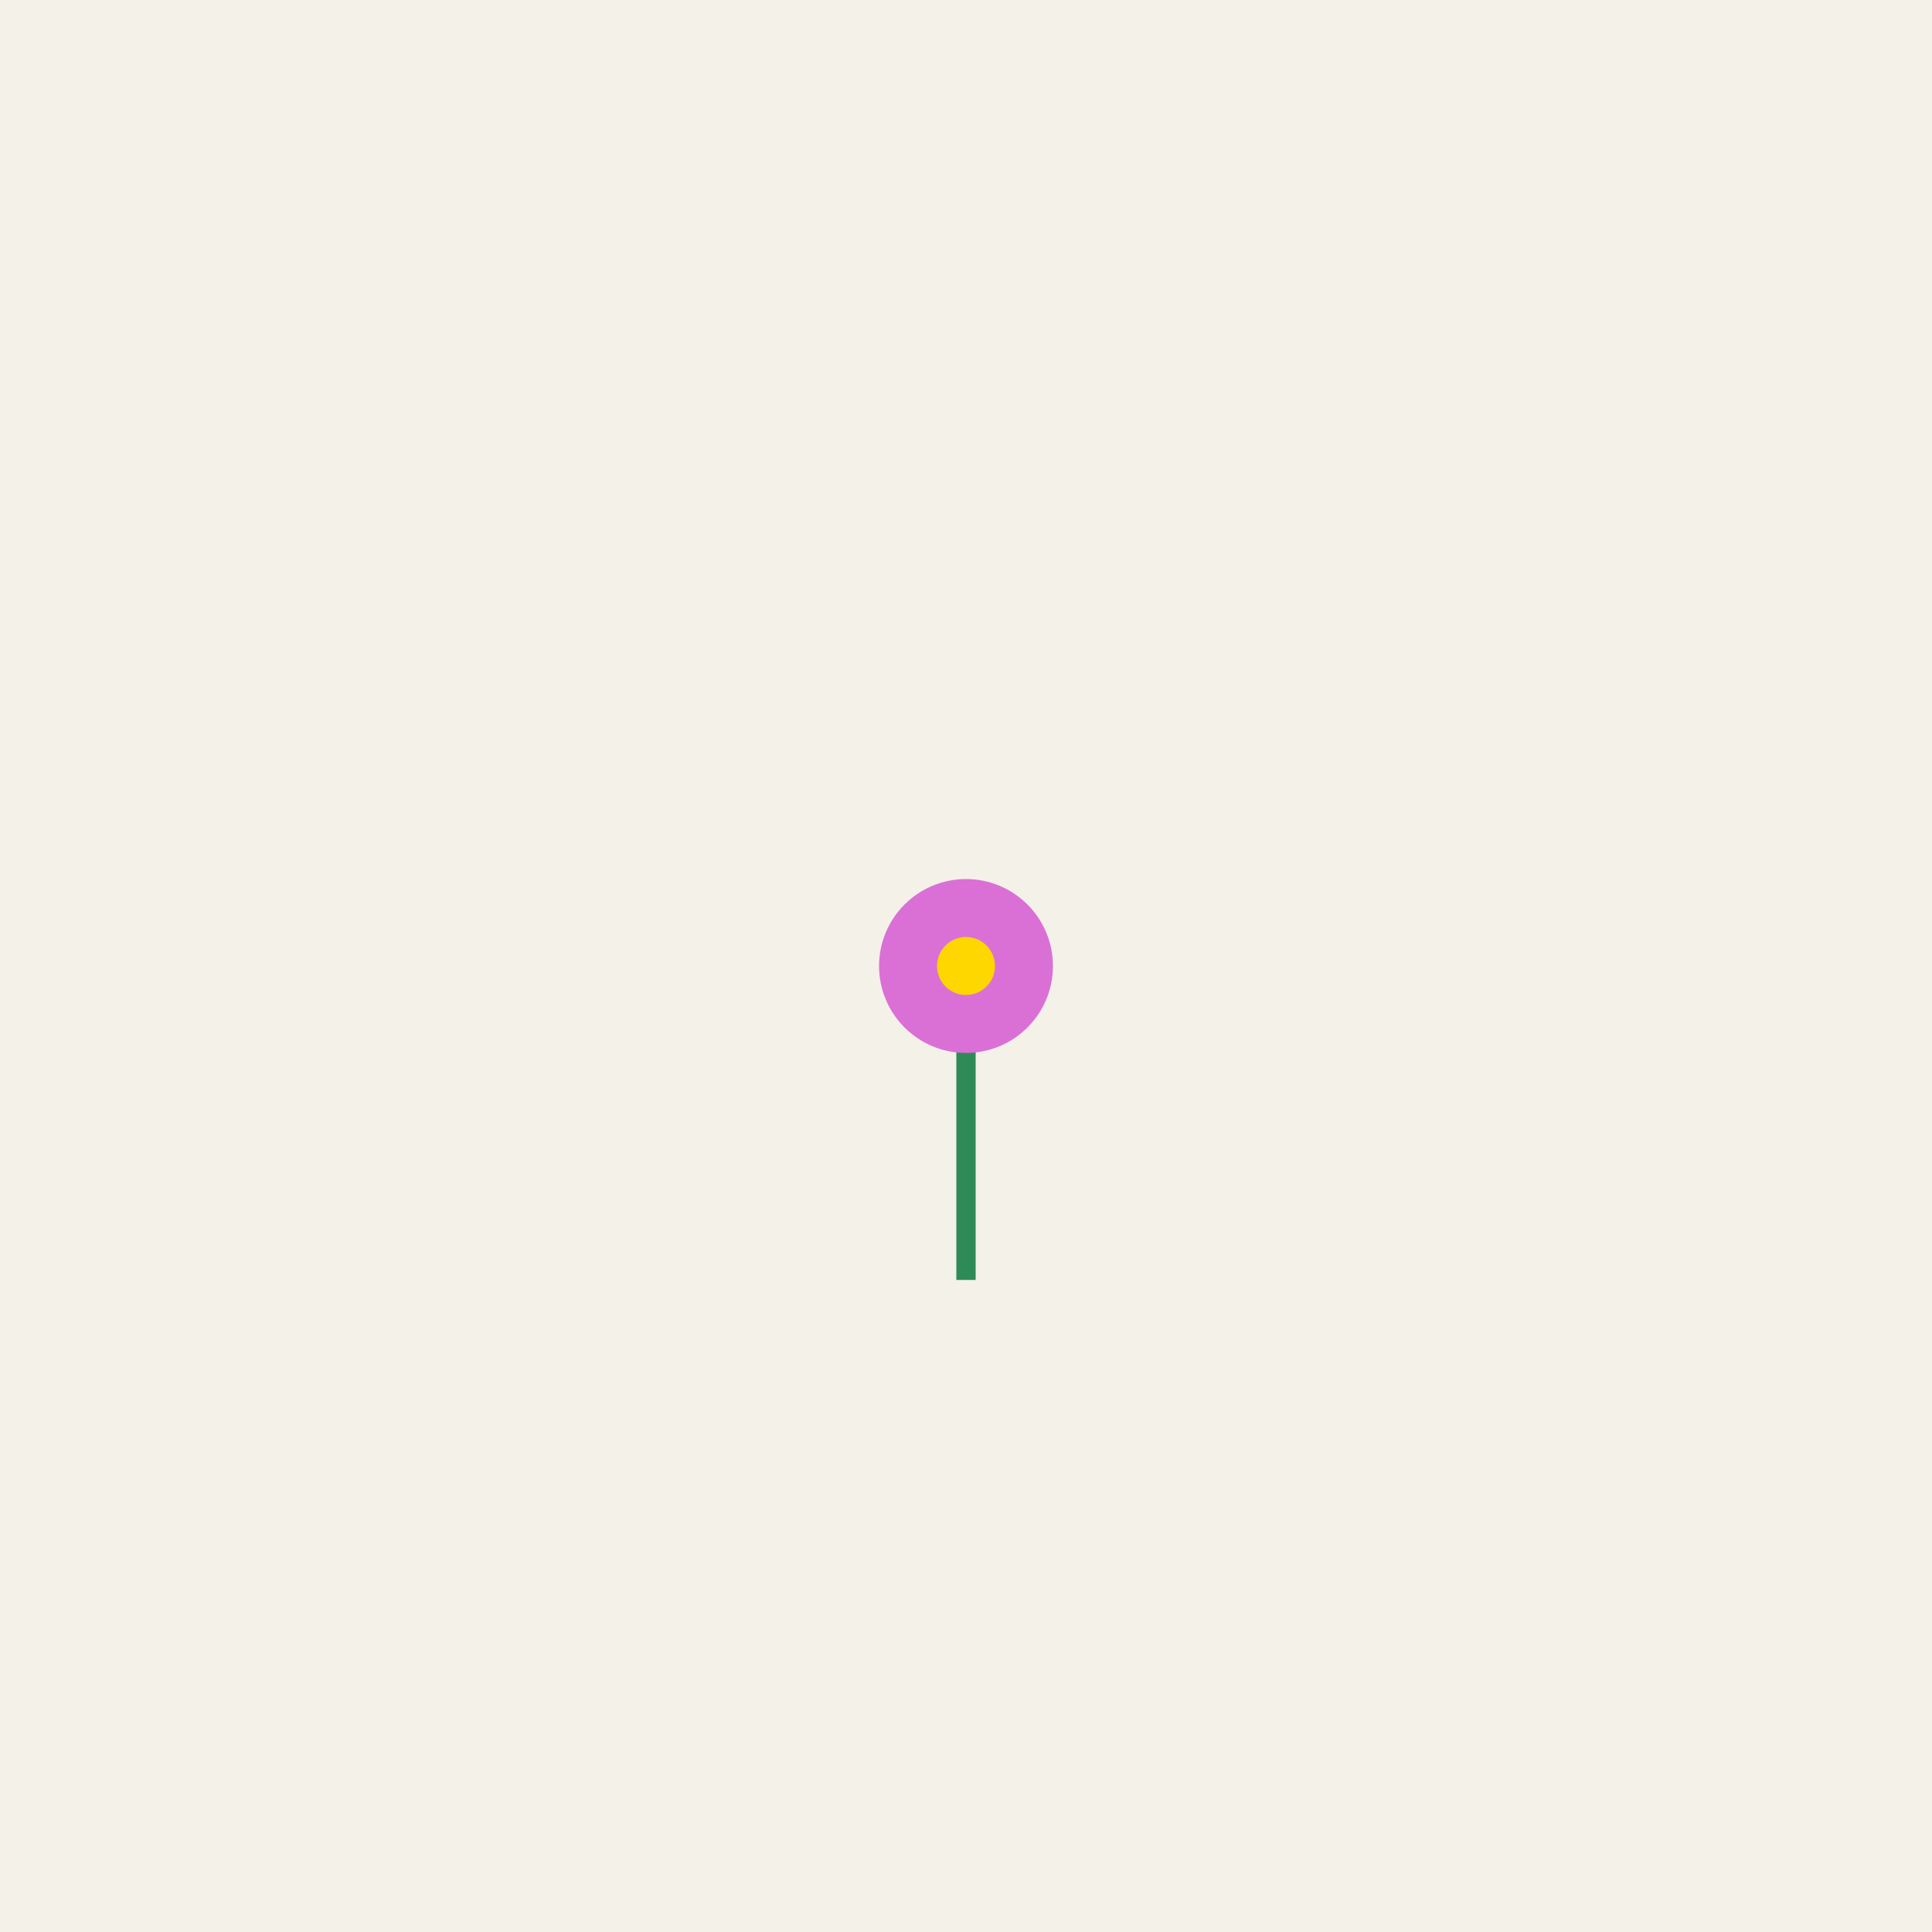
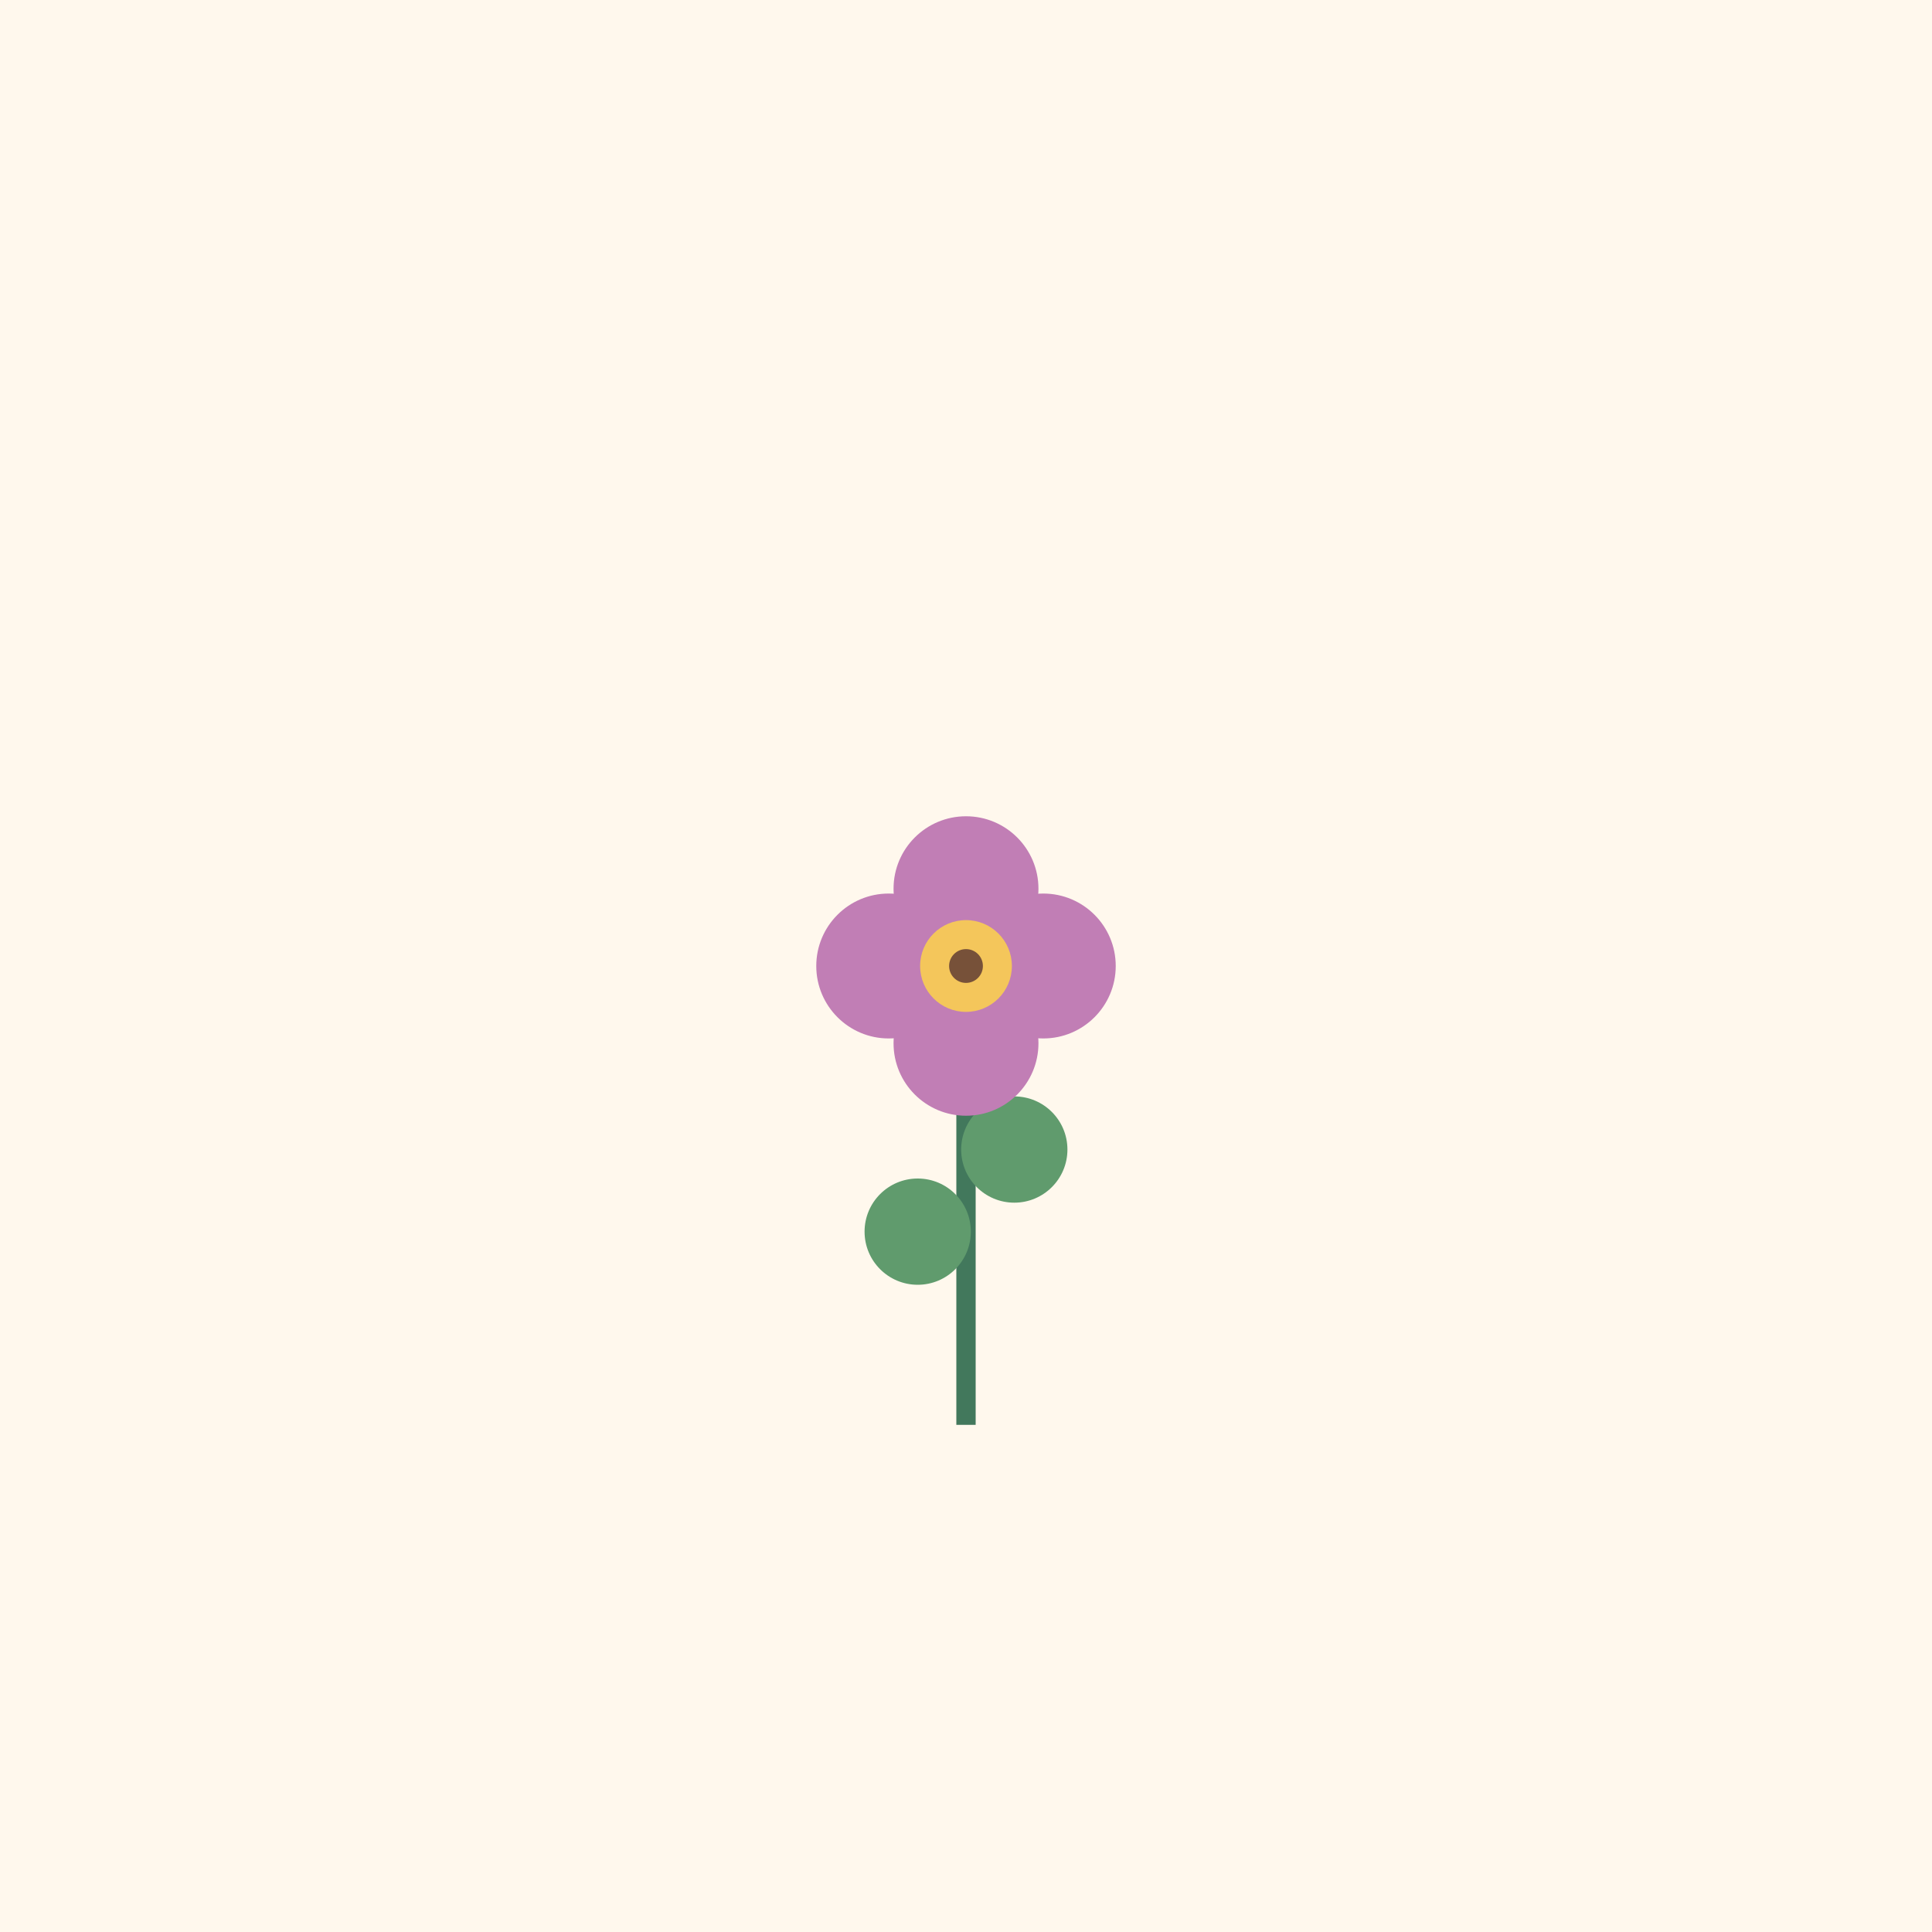
<svg xmlns="http://www.w3.org/2000/svg" viewBox="0 0 400 400">
-   <rect width="400" height="400" fill="#f4f1e8" />
-   <line x1="200" y1="265" x2="200" y2="200" stroke="seagreen" stroke-width="4" />
-   <circle cx="200" cy="200" r="18.0" fill="orchid" />
-   <circle cx="200" cy="200" r="6.0" fill="gold" />
+   <rect width="400" height="400" fill="#fff8ed" />
+   <line x1="200" y1="295" x2="200" y2="200" stroke="#42785c" stroke-width="4" />
+   <circle cx="190" cy="255" r="11.0" fill="#609b6d" />
+   <circle cx="210" cy="238" r="11.0" fill="#609b6d" />
+   <circle cx="184" cy="200" r="15.0" fill="#c17eb5" />
+   <circle cx="216" cy="200" r="15.0" fill="#c17eb5" />
+   <circle cx="200" cy="216" r="15.0" fill="#c17eb5" />
+   <circle cx="200" cy="184" r="15.0" fill="#c17eb5" />
+   <circle cx="200" cy="200" r="9.5" fill="#f4c65b" />
+   <circle cx="200" cy="200" r="3.5" fill="#775139" />
</svg>
